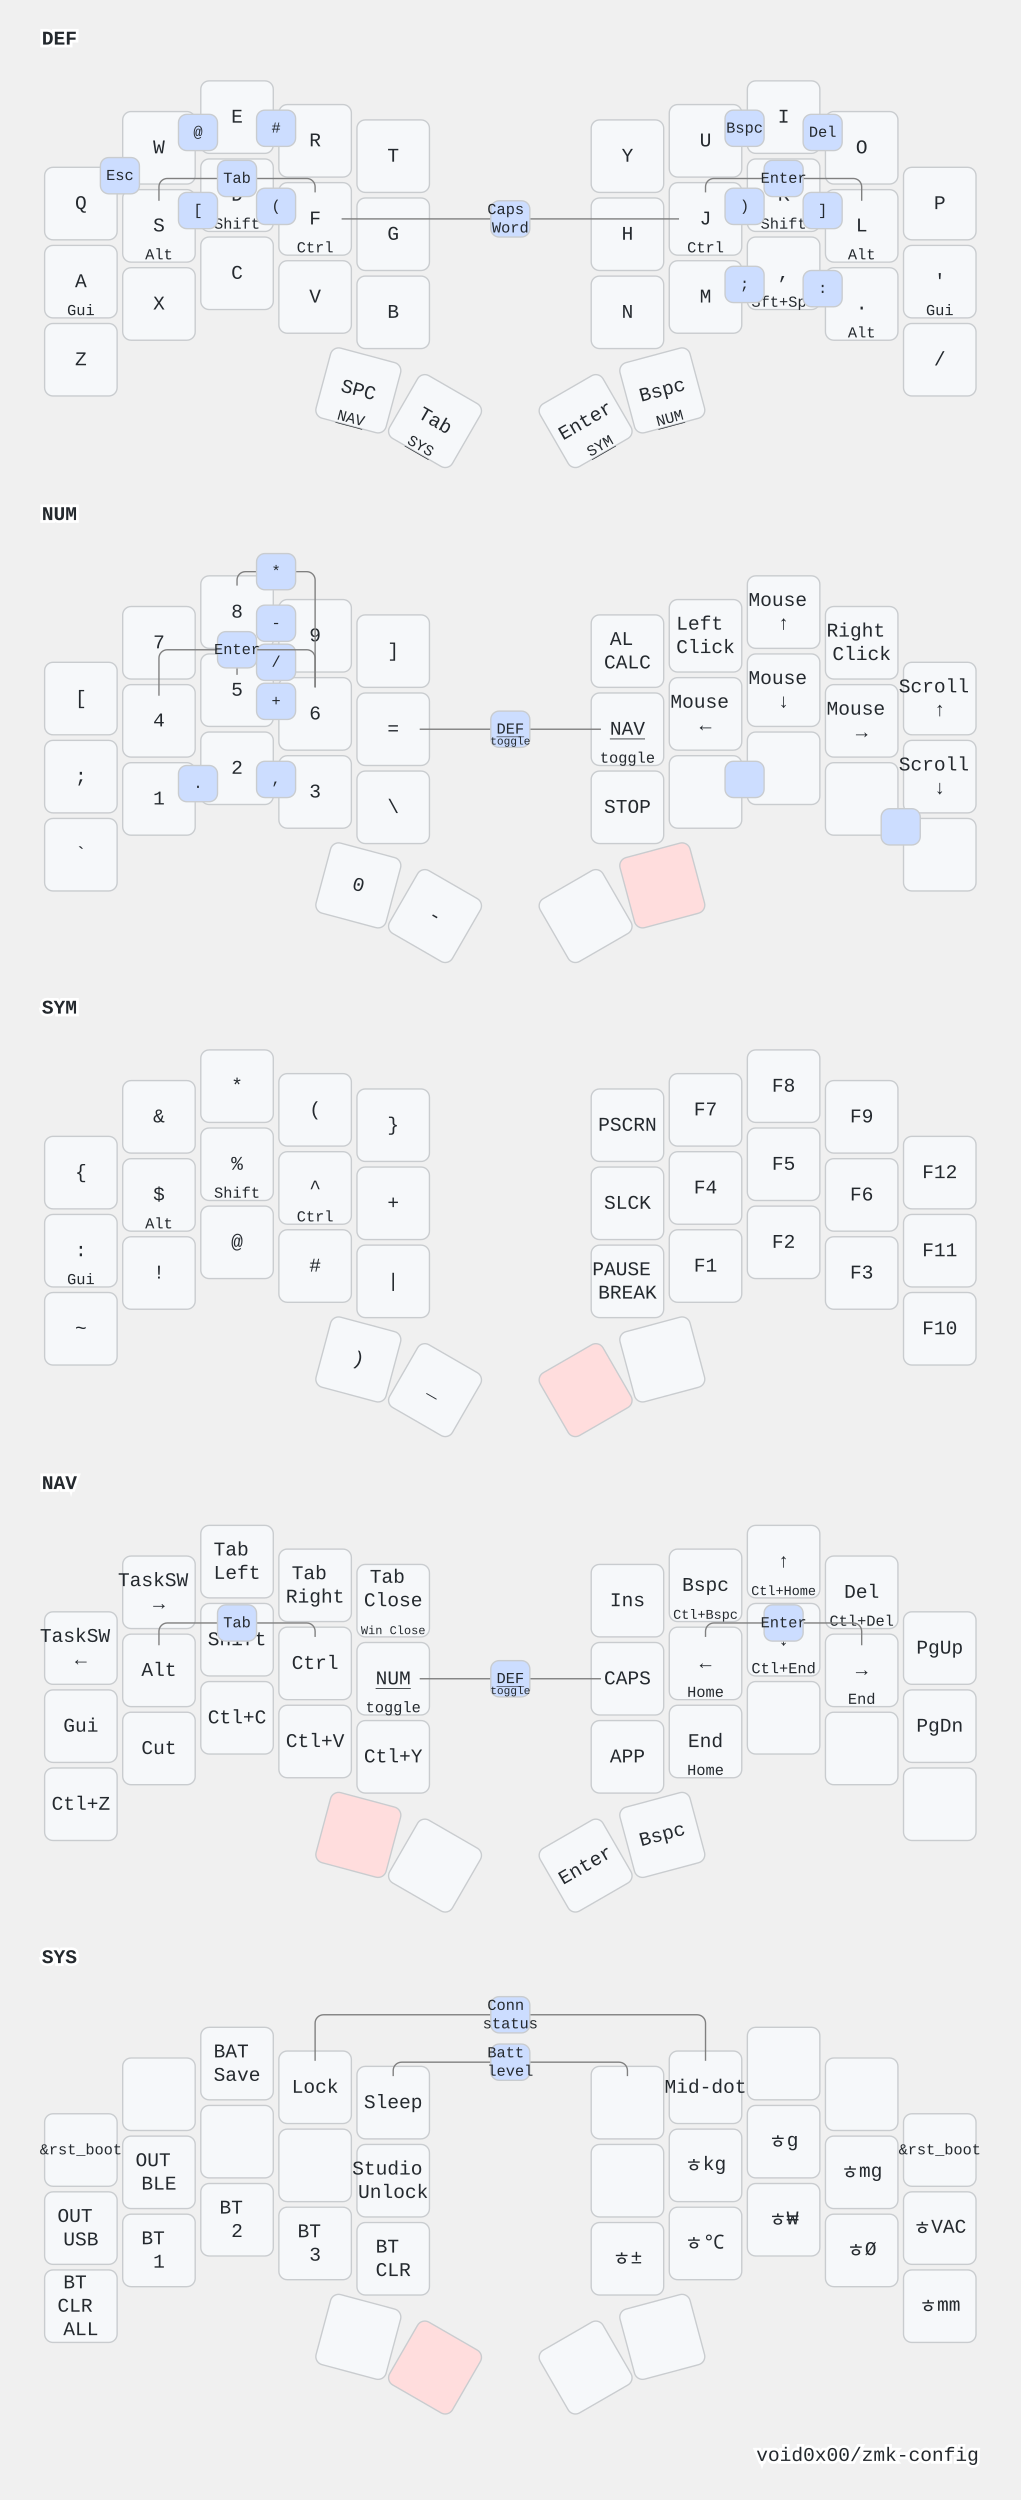
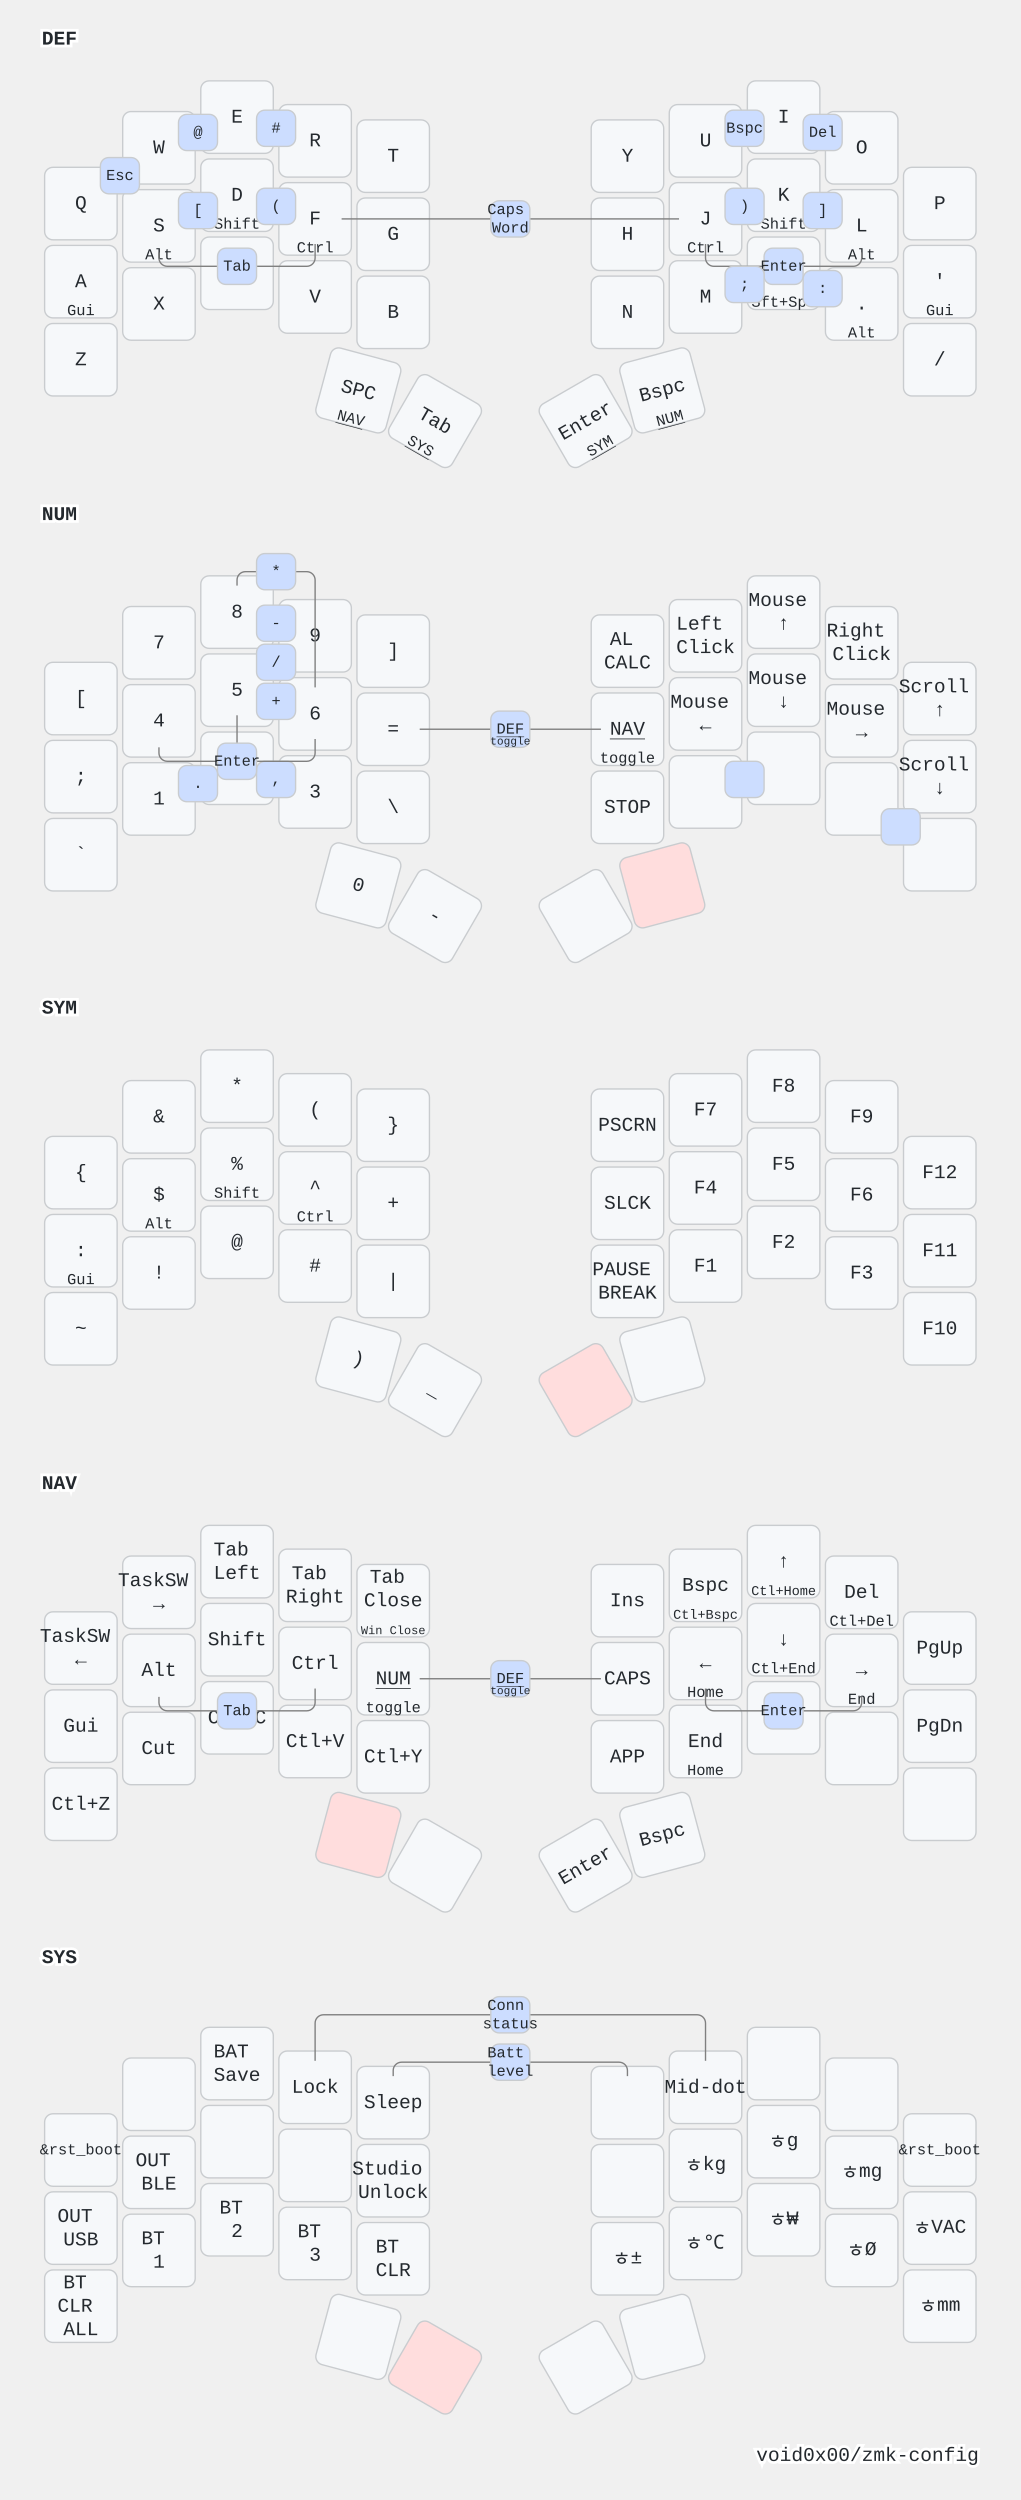
<svg xmlns="http://www.w3.org/2000/svg" xmlns:xlink="http://www.w3.org/1999/xlink" width="732" height="1793" viewBox="0 0 732 1793" class="keymap">
  <defs>/* start glyphs */
<svg id="mdi:play-pause">
      <svg id="mdi-play-pause" viewBox="0 0 24 24">
        <path d="M3,5V19L11,12M13,19H16V5H13M18,5V19H21V5" />
      </svg>
    </svg>
    <svg id="mdi:skip-backward">
      <svg id="mdi-skip-backward" viewBox="0 0 24 24">
        <path d="M20,5V19L13,12M6,5V19H4V5M13,5V19L6,12" />
      </svg>
    </svg>
    <svg id="mdi:skip-forward">
      <svg id="mdi-skip-forward" viewBox="0 0 24 24">
        <path d="M4,5V19L11,12M18,5V19H20V5M11,5V19L18,12" />
      </svg>
    </svg>
    <svg id="mdi:volume-high">
      <svg id="mdi-volume-high" viewBox="0 0 24 24">
        <path d="M14,3.23V5.29C16.89,6.15 19,8.83 19,12C19,15.17 16.89,17.84 14,18.7V20.77C18,19.86 21,16.28 21,12C21,7.72 18,4.14 14,3.23M16.5,12C16.5,10.23 15.5,8.71 14,7.97V16C15.5,15.29 16.5,13.76 16.5,12M3,9V15H7L12,20V4L7,9H3Z" />
      </svg>
    </svg>
    <svg id="mdi:volume-medium">
      <svg id="mdi-volume-medium" viewBox="0 0 24 24">
        <path d="M5,9V15H9L14,20V4L9,9M18.5,12C18.5,10.23 17.5,8.71 16,7.97V16C17.5,15.29 18.5,13.76 18.5,12Z" />
      </svg>
    </svg>
    <svg id="mdi:volume-off">
      <svg id="mdi-volume-off" viewBox="0 0 24 24">
        <path d="M12,4L9.91,6.09L12,8.18M4.27,3L3,4.27L7.73,9H3V15H7L12,20V13.27L16.25,17.53C15.58,18.04 14.83,18.46 14,18.7V20.77C15.38,20.45 16.63,19.82 17.68,18.96L19.73,21L21,19.73L12,10.73M19,12C19,12.94 18.8,13.82 18.46,14.64L19.97,16.15C20.62,14.91 21,13.5 21,12C21,7.72 18,4.14 14,3.23V5.29C16.89,6.15 19,8.83 19,12M16.5,12C16.5,10.23 15.5,8.71 14,7.97V10.18L16.45,12.63C16.5,12.43 16.5,12.21 16.5,12Z" />
      </svg>
    </svg>
  </defs>/* end glyphs */
<style>/* inherit to force styles through use tags */
svg path {
    fill: inherit;
}

/* font and background color specifications */
svg.keymap {
    font-family: SFMono-Regular,Consolas,Liberation Mono,Menlo,monospace;
    font-size: 14px;
    font-kerning: normal;
    text-rendering: optimizeLegibility;
    fill: #24292e;
}

/* default key styling */
rect.key {
    fill: #f6f8fa;
}

rect.key, rect.combo {
    stroke: #c9cccf;
    stroke-width: 1;
}

/* default key side styling, only used is draw_key_sides is set */
rect.side {
    filter: brightness(90%);
}

/* color accent for combo boxes */
rect.combo, rect.combo-separate {
    fill: #cdf;
}

/* color accent for held keys */
rect.held, rect.combo.held {
    fill: #fdd;
}

/* color accent for ghost (optional) keys */
rect.ghost, rect.combo.ghost {
    stroke-dasharray: 4, 4;
    stroke-width: 2;
}

text {
    text-anchor: middle;
    dominant-baseline: middle;
}

/* styling for layer labels */
text.label {
    font-weight: bold;
    text-anchor: start;
    stroke: white;
    stroke-width: 4;
    paint-order: stroke;
}

/* styling for optional footer */
text.footer {
    text-anchor: end;
    dominant-baseline: auto;
    stroke: white;
    stroke-width: 4;
    paint-order: stroke;
}

/* styling for combo tap, and key non-tap label text */
text.combo, text.hold, text.shifted, text.left, text.right {
    font-size: 11px;
}

text.hold {
    text-anchor: middle;
    dominant-baseline: auto;
}

text.shifted {
    text-anchor: middle;
    dominant-baseline: hanging;
}

text.left {
    text-anchor: start;
}

text.right {
    text-anchor: end;
}

text.layer-activator {
    text-decoration: underline;
}

/* styling for hold/shifted label text in combo box */
text.combo.hold, text.combo.shifted, text.combo.left, text.combo.right {
    font-size: 8px;
}

/* lighter symbol for transparent keys */
text.trans {
    fill: #7b7e81;
}

/* styling for combo dendrons */
path.combo {
    stroke-width: 1;
    stroke: gray;
    fill: none;
}

/* Start Tabler Icons Cleanup */
/* cannot use height/width with glyphs */
.icon-tabler &gt; path {
    fill: inherit;
    stroke: inherit;
    stroke-width: 2;
}
/* hide tabler's default box */
.icon-tabler &gt; path[stroke="none"][fill="none"] {
    visibility: hidden;
}
/* End Tabler Icons Cleanup */

@media (prefers-color-scheme: dark) {
svg.keymap { fill: #d1d6db; }
rect.key { fill: #3f4750; }
rect.key, rect.combo { stroke: #60666c; }
rect.combo, rect.combo-separate { fill: #1f3d7a; }
rect.held, rect.combo.held { fill: #854747; }
text.label, text.footer { stroke: black; }
text.trans { fill: #7e8184; }
path.combo { stroke: #7f7f7f; }

}</style>
  <g transform="translate(30, 0)" class="layer-DEF">
    <text x="0" y="28" class="label" id="DEF">DEF</text>
    <g transform="translate(0, 56)">
      <g transform="translate(28, 90)" class="key keypos-0">
        <rect rx="6" ry="6" x="-26" y="-26" width="52" height="52" class="key" />
        <text x="0" y="0" class="key tap">Q</text>
      </g>
      <g transform="translate(84, 50)" class="key keypos-1">
        <rect rx="6" ry="6" x="-26" y="-26" width="52" height="52" class="key" />
        <text x="0" y="0" class="key tap">W</text>
      </g>
      <g transform="translate(140, 28)" class="key keypos-2">
        <rect rx="6" ry="6" x="-26" y="-26" width="52" height="52" class="key" />
        <text x="0" y="0" class="key tap">E</text>
      </g>
      <g transform="translate(196, 45)" class="key keypos-3">
        <rect rx="6" ry="6" x="-26" y="-26" width="52" height="52" class="key" />
        <text x="0" y="0" class="key tap">R</text>
      </g>
      <g transform="translate(252, 56)" class="key keypos-4">
        <rect rx="6" ry="6" x="-26" y="-26" width="52" height="52" class="key" />
        <text x="0" y="0" class="key tap">T</text>
      </g>
      <g transform="translate(420, 56)" class="key keypos-5">
        <rect rx="6" ry="6" x="-26" y="-26" width="52" height="52" class="key" />
        <text x="0" y="0" class="key tap">Y</text>
      </g>
      <g transform="translate(476, 45)" class="key keypos-6">
        <rect rx="6" ry="6" x="-26" y="-26" width="52" height="52" class="key" />
        <text x="0" y="0" class="key tap">U</text>
      </g>
      <g transform="translate(532, 28)" class="key keypos-7">
        <rect rx="6" ry="6" x="-26" y="-26" width="52" height="52" class="key" />
        <text x="0" y="0" class="key tap">I</text>
      </g>
      <g transform="translate(588, 50)" class="key keypos-8">
        <rect rx="6" ry="6" x="-26" y="-26" width="52" height="52" class="key" />
        <text x="0" y="0" class="key tap">O</text>
      </g>
      <g transform="translate(644, 90)" class="key keypos-9">
        <rect rx="6" ry="6" x="-26" y="-26" width="52" height="52" class="key" />
        <text x="0" y="0" class="key tap">P</text>
      </g>
      <g transform="translate(28, 146)" class="key keypos-10">
        <rect rx="6" ry="6" x="-26" y="-26" width="52" height="52" class="key" />
        <text x="0" y="0" class="key tap">A</text>
        <text x="0" y="24" class="key hold">Gui</text>
      </g>
      <g transform="translate(84, 106)" class="key keypos-11">
        <rect rx="6" ry="6" x="-26" y="-26" width="52" height="52" class="key" />
        <text x="0" y="0" class="key tap">S</text>
        <text x="0" y="24" class="key hold">Alt</text>
      </g>
      <g transform="translate(140, 84)" class="key keypos-12">
        <rect rx="6" ry="6" x="-26" y="-26" width="52" height="52" class="key" />
        <text x="0" y="0" class="key tap">D</text>
        <text x="0" y="24" class="key hold">Shift</text>
      </g>
      <g transform="translate(196, 101)" class="key keypos-13">
        <rect rx="6" ry="6" x="-26" y="-26" width="52" height="52" class="key" />
        <text x="0" y="0" class="key tap">F</text>
        <text x="0" y="24" class="key hold">Ctrl</text>
      </g>
      <g transform="translate(252, 112)" class="key keypos-14">
        <rect rx="6" ry="6" x="-26" y="-26" width="52" height="52" class="key" />
        <text x="0" y="0" class="key tap">G</text>
      </g>
      <g transform="translate(420, 112)" class="key keypos-15">
        <rect rx="6" ry="6" x="-26" y="-26" width="52" height="52" class="key" />
        <text x="0" y="0" class="key tap">H</text>
      </g>
      <g transform="translate(476, 101)" class="key keypos-16">
        <rect rx="6" ry="6" x="-26" y="-26" width="52" height="52" class="key" />
        <text x="0" y="0" class="key tap">J</text>
        <text x="0" y="24" class="key hold">Ctrl</text>
      </g>
      <g transform="translate(532, 84)" class="key keypos-17">
        <rect rx="6" ry="6" x="-26" y="-26" width="52" height="52" class="key" />
        <text x="0" y="0" class="key tap">K</text>
        <text x="0" y="24" class="key hold">Shift</text>
      </g>
      <g transform="translate(588, 106)" class="key keypos-18">
        <rect rx="6" ry="6" x="-26" y="-26" width="52" height="52" class="key" />
        <text x="0" y="0" class="key tap">L</text>
        <text x="0" y="24" class="key hold">Alt</text>
      </g>
      <g transform="translate(644, 146)" class="key keypos-19">
        <rect rx="6" ry="6" x="-26" y="-26" width="52" height="52" class="key" />
        <text x="0" y="0" class="key tap">'</text>
        <text x="0" y="24" class="key hold">Gui</text>
      </g>
      <g transform="translate(28, 202)" class="key keypos-20">
        <rect rx="6" ry="6" x="-26" y="-26" width="52" height="52" class="key" />
        <text x="0" y="0" class="key tap">Z</text>
      </g>
      <g transform="translate(84, 162)" class="key keypos-21">
        <rect rx="6" ry="6" x="-26" y="-26" width="52" height="52" class="key" />
        <text x="0" y="0" class="key tap">X</text>
      </g>
      <g transform="translate(140, 140)" class="key keypos-22">
        <rect rx="6" ry="6" x="-26" y="-26" width="52" height="52" class="key" />
        <text x="0" y="0" class="key tap">C</text>
      </g>
      <g transform="translate(196, 157)" class="key keypos-23">
        <rect rx="6" ry="6" x="-26" y="-26" width="52" height="52" class="key" />
        <text x="0" y="0" class="key tap">V</text>
      </g>
      <g transform="translate(252, 168)" class="key keypos-24">
        <rect rx="6" ry="6" x="-26" y="-26" width="52" height="52" class="key" />
        <text x="0" y="0" class="key tap">B</text>
      </g>
      <g transform="translate(420, 168)" class="key keypos-25">
        <rect rx="6" ry="6" x="-26" y="-26" width="52" height="52" class="key" />
        <text x="0" y="0" class="key tap">N</text>
      </g>
      <g transform="translate(476, 157)" class="key keypos-26">
        <rect rx="6" ry="6" x="-26" y="-26" width="52" height="52" class="key" />
        <text x="0" y="0" class="key tap">M</text>
      </g>
      <g transform="translate(532, 140)" class="key keypos-27">
        <rect rx="6" ry="6" x="-26" y="-26" width="52" height="52" class="key" />
        <text x="0" y="0" class="key tap">,</text>
        <text x="0" y="24" class="key hold">Sft+Spc</text>
      </g>
      <g transform="translate(588, 162)" class="key keypos-28">
        <rect rx="6" ry="6" x="-26" y="-26" width="52" height="52" class="key" />
        <text x="0" y="0" class="key tap">.</text>
        <text x="0" y="24" class="key hold">Alt</text>
      </g>
      <g transform="translate(644, 202)" class="key keypos-29">
        <rect rx="6" ry="6" x="-26" y="-26" width="52" height="52" class="key" />
        <text x="0" y="0" class="key tap">/</text>
      </g>
      <g transform="translate(227, 224) rotate(15.0)" class="key keypos-30">
        <rect rx="6" ry="6" x="-26" y="-26" width="52" height="52" class="key" />
        <text x="0" y="0" class="key tap">SPC</text>
        <a href="#NAV">
          <text x="0" y="24" class="key hold layer-activator">NAV</text>
        </a>
      </g>
      <g transform="translate(282, 246) rotate(30.0)" class="key keypos-31">
        <rect rx="6" ry="6" x="-26" y="-26" width="52" height="52" class="key" />
        <text x="0" y="0" class="key tap">Tab</text>
        <a href="#SYS">
          <text x="0" y="24" class="key hold layer-activator">SYS</text>
        </a>
      </g>
      <g transform="translate(390, 246) rotate(-30.0)" class="key keypos-32">
        <rect rx="6" ry="6" x="-26" y="-26" width="52" height="52" class="key" />
        <text x="0" y="0" class="key tap">Enter</text>
        <a href="#SYM">
          <text x="0" y="24" class="key hold layer-activator">SYM</text>
        </a>
      </g>
      <g transform="translate(445, 224) rotate(-15.0)" class="key keypos-33">
        <rect rx="6" ry="6" x="-26" y="-26" width="52" height="52" class="key" />
        <text x="0" y="0" class="key tap">Bspc</text>
        <a href="#NUM">
          <text x="0" y="24" class="key hold layer-activator">NUM</text>
        </a>
      </g>
      <g class="combo combopos-0">
        <rect rx="6" ry="6" x="98" y="26" width="28" height="26" class="combo" />
        <text x="112" y="39" class="combo tap">@</text>
      </g>
      <g class="combo combopos-1">
        <rect rx="6" ry="6" x="154" y="23" width="28" height="26" class="combo" />
        <text x="168" y="36" class="combo tap">#</text>
      </g>
      <g class="combo combopos-2">
        <rect rx="6" ry="6" x="42" y="57" width="28" height="26" class="combo" />
        <text x="56" y="70" class="combo tap">Esc</text>
      </g>
      <g class="combo combopos-3">
        <rect rx="6" ry="6" x="546" y="26" width="28" height="26" class="combo" />
        <text x="560" y="39" class="combo tap">Del</text>
      </g>
      <g class="combo combopos-4">
        <rect rx="6" ry="6" x="490" y="23" width="28" height="26" class="combo" />
        <text x="504" y="36" class="combo tap">Bspc</text>
      </g>
      <g class="combo combopos-5">
        <rect rx="6" ry="6" x="154" y="79" width="28" height="26" class="combo" />
        <text x="168" y="92" class="combo tap">(</text>
      </g>
      <g class="combo combopos-6">
        <rect rx="6" ry="6" x="490" y="79" width="28" height="26" class="combo" />
        <text x="504" y="92" class="combo tap">)</text>
      </g>
      <g class="combo combopos-7">
        <rect rx="6" ry="6" x="98" y="82" width="28" height="26" class="combo" />
        <text x="112" y="95" class="combo tap">[</text>
      </g>
      <g class="combo combopos-8">
        <rect rx="6" ry="6" x="546" y="82" width="28" height="26" class="combo" />
        <text x="560" y="95" class="combo tap">]</text>
      </g>
      <g class="combo combopos-9">
-         <path d="M140,72 h-50 a6.0,6.0 0 0 0 -6.0,6.0 v10" class="combo" />
-         <path d="M140,72 h50 a6.0,6.0 0 0 1 6.0,6.0 v4" class="combo" />
-         <rect rx="6" ry="6" x="126" y="59" width="28" height="26" class="combo" />
-         <text x="140" y="72" class="combo tap">Tab</text>
+         <path d="M140,135 h-50 a6.0,6.0 0 0 1 -6.0,-6.0 v-4" class="combo" />
+         <path d="M140,135 h50 a6.0,6.0 0 0 0 6.0,-6.0 v-10" class="combo" />
+         <rect rx="6" ry="6" x="126" y="122" width="28" height="26" class="combo" />
+         <text x="140" y="135" class="combo tap">Tab</text>
      </g>
      <g class="combo combopos-10">
-         <path d="M532,72 h50 a6.0,6.0 0 0 1 6.0,6.0 v10" class="combo" />
-         <path d="M532,72 h-50 a6.0,6.0 0 0 0 -6.0,6.0 v4" class="combo" />
-         <rect rx="6" ry="6" x="518" y="59" width="28" height="26" class="combo" />
-         <text x="532" y="72" class="combo tap">Enter</text>
+         <path d="M532,135 h50 a6.0,6.0 0 0 0 6.0,-6.0 v-4" class="combo" />
+         <path d="M532,135 h-50 a6.0,6.0 0 0 1 -6.0,-6.0 v-10" class="combo" />
+         <rect rx="6" ry="6" x="518" y="122" width="28" height="26" class="combo" />
+         <text x="532" y="135" class="combo tap">Enter</text>
      </g>
      <g class="combo combopos-11">
        <rect rx="6" ry="6" x="490" y="135" width="28" height="26" class="combo" />
        <text x="504" y="148" class="combo tap">;</text>
      </g>
      <g class="combo combopos-12">
        <rect rx="6" ry="6" x="546" y="138" width="28" height="26" class="combo" />
        <text x="560" y="151" class="combo tap">:</text>
      </g>
      <g class="combo combopos-13">
        <path d="M336,101 l-121,0" class="combo" />
        <path d="M336,101 l121,0" class="combo" />
        <rect rx="6" ry="6" x="322" y="88" width="28" height="26" class="combo" />
        <text x="336" y="101" class="combo tap">
          <tspan x="336" dy="-0.6em">Caps</tspan>
          <tspan x="336" dy="1.2em">Word</tspan>
        </text>
      </g>
    </g>
  </g>
  <g transform="translate(30, 341)" class="layer-NUM">
    <text x="0" y="28" class="label" id="NUM">NUM</text>
    <g transform="translate(0, 70)">
      <g transform="translate(28, 90)" class="key keypos-0">
        <rect rx="6" ry="6" x="-26" y="-26" width="52" height="52" class="key" />
        <text x="0" y="0" class="key tap">[</text>
      </g>
      <g transform="translate(84, 50)" class="key keypos-1">
        <rect rx="6" ry="6" x="-26" y="-26" width="52" height="52" class="key" />
        <text x="0" y="0" class="key tap">7</text>
      </g>
      <g transform="translate(140, 28)" class="key keypos-2">
        <rect rx="6" ry="6" x="-26" y="-26" width="52" height="52" class="key" />
        <text x="0" y="0" class="key tap">8</text>
      </g>
      <g transform="translate(196, 45)" class="key keypos-3">
        <rect rx="6" ry="6" x="-26" y="-26" width="52" height="52" class="key" />
        <text x="0" y="0" class="key tap">9</text>
      </g>
      <g transform="translate(252, 56)" class="key keypos-4">
        <rect rx="6" ry="6" x="-26" y="-26" width="52" height="52" class="key" />
        <text x="0" y="0" class="key tap">]</text>
      </g>
      <g transform="translate(420, 56)" class="key keypos-5">
        <rect rx="6" ry="6" x="-26" y="-26" width="52" height="52" class="key" />
        <text x="0" y="0" class="key tap">
          <tspan x="0" dy="-0.6em">AL</tspan>
          <tspan x="0" dy="1.2em">CALC</tspan>
        </text>
      </g>
      <g transform="translate(476, 45)" class="key keypos-6">
        <rect rx="6" ry="6" x="-26" y="-26" width="52" height="52" class="key" />
        <text x="0" y="0" class="key tap">
          <tspan x="0" dy="-0.6em">Left</tspan>
          <tspan x="0" dy="1.2em">Click</tspan>
        </text>
      </g>
      <g transform="translate(532, 28)" class="key keypos-7">
        <rect rx="6" ry="6" x="-26" y="-26" width="52" height="52" class="key" />
        <text x="0" y="0" class="key tap">
          <tspan x="0" dy="-0.6em">Mouse</tspan>
          <tspan x="0" dy="1.2em">↑</tspan>
        </text>
      </g>
      <g transform="translate(588, 50)" class="key keypos-8">
        <rect rx="6" ry="6" x="-26" y="-26" width="52" height="52" class="key" />
        <text x="0" y="0" class="key tap">
          <tspan x="0" dy="-0.6em">Right</tspan>
          <tspan x="0" dy="1.2em">Click</tspan>
        </text>
      </g>
      <g transform="translate(644, 90)" class="key keypos-9">
        <rect rx="6" ry="6" x="-26" y="-26" width="52" height="52" class="key" />
        <text x="0" y="0" class="key tap">
          <tspan x="0" dy="-0.6em">Scroll</tspan>
          <tspan x="0" dy="1.2em">↑</tspan>
        </text>
      </g>
      <g transform="translate(28, 146)" class="key keypos-10">
        <rect rx="6" ry="6" x="-26" y="-26" width="52" height="52" class="key" />
        <text x="0" y="0" class="key tap">;</text>
      </g>
      <g transform="translate(84, 106)" class="key keypos-11">
        <rect rx="6" ry="6" x="-26" y="-26" width="52" height="52" class="key" />
        <text x="0" y="0" class="key tap">4</text>
      </g>
      <g transform="translate(140, 84)" class="key keypos-12">
        <rect rx="6" ry="6" x="-26" y="-26" width="52" height="52" class="key" />
        <text x="0" y="0" class="key tap">5</text>
      </g>
      <g transform="translate(196, 101)" class="key keypos-13">
        <rect rx="6" ry="6" x="-26" y="-26" width="52" height="52" class="key" />
        <text x="0" y="0" class="key tap">6</text>
      </g>
      <g transform="translate(252, 112)" class="key keypos-14">
        <rect rx="6" ry="6" x="-26" y="-26" width="52" height="52" class="key" />
        <text x="0" y="0" class="key tap">=</text>
      </g>
      <g transform="translate(420, 112)" class="key keypos-15">
        <rect rx="6" ry="6" x="-26" y="-26" width="52" height="52" class="key" />
        <a href="#NAV">
          <text x="0" y="0" class="key tap layer-activator">NAV</text>
        </a>
        <text x="0" y="24" class="key hold">toggle</text>
      </g>
      <g transform="translate(476, 101)" class="key keypos-16">
        <rect rx="6" ry="6" x="-26" y="-26" width="52" height="52" class="key" />
        <text x="0" y="0" class="key tap">
          <tspan x="0" dy="-0.6em">Mouse</tspan>
          <tspan x="0" dy="1.2em">←</tspan>
        </text>
      </g>
      <g transform="translate(532, 84)" class="key keypos-17">
        <rect rx="6" ry="6" x="-26" y="-26" width="52" height="52" class="key" />
        <text x="0" y="0" class="key tap">
          <tspan x="0" dy="-0.6em">Mouse</tspan>
          <tspan x="0" dy="1.2em">↓</tspan>
        </text>
      </g>
      <g transform="translate(588, 106)" class="key keypos-18">
        <rect rx="6" ry="6" x="-26" y="-26" width="52" height="52" class="key" />
        <text x="0" y="0" class="key tap">
          <tspan x="0" dy="-0.6em">Mouse</tspan>
          <tspan x="0" dy="1.2em">→</tspan>
        </text>
      </g>
      <g transform="translate(644, 146)" class="key keypos-19">
        <rect rx="6" ry="6" x="-26" y="-26" width="52" height="52" class="key" />
        <text x="0" y="0" class="key tap">
          <tspan x="0" dy="-0.6em">Scroll</tspan>
          <tspan x="0" dy="1.2em">↓</tspan>
        </text>
      </g>
      <g transform="translate(28, 202)" class="key keypos-20">
        <rect rx="6" ry="6" x="-26" y="-26" width="52" height="52" class="key" />
        <text x="0" y="0" class="key tap">`</text>
      </g>
      <g transform="translate(84, 162)" class="key keypos-21">
        <rect rx="6" ry="6" x="-26" y="-26" width="52" height="52" class="key" />
        <text x="0" y="0" class="key tap">1</text>
      </g>
      <g transform="translate(140, 140)" class="key keypos-22">
        <rect rx="6" ry="6" x="-26" y="-26" width="52" height="52" class="key" />
        <text x="0" y="0" class="key tap">2</text>
      </g>
      <g transform="translate(196, 157)" class="key keypos-23">
        <rect rx="6" ry="6" x="-26" y="-26" width="52" height="52" class="key" />
        <text x="0" y="0" class="key tap">3</text>
      </g>
      <g transform="translate(252, 168)" class="key keypos-24">
        <rect rx="6" ry="6" x="-26" y="-26" width="52" height="52" class="key" />
        <text x="0" y="0" class="key tap">\</text>
      </g>
      <g transform="translate(420, 168)" class="key keypos-25">
        <rect rx="6" ry="6" x="-26" y="-26" width="52" height="52" class="key" />
        <text x="0" y="0" class="key tap">STOP</text>
      </g>
      <g transform="translate(476, 157)" class="key keypos-26">
        <rect rx="6" ry="6" x="-26" y="-26" width="52" height="52" class="key" />
        <use href="#mdi:skip-backward" xlink:href="#mdi:skip-backward" x="-7" y="-7" height="14" width="14.0" class="key tap glyph mdi:skip-backward" />
      </g>
      <g transform="translate(532, 140)" class="key keypos-27">
        <rect rx="6" ry="6" x="-26" y="-26" width="52" height="52" class="key" />
        <use href="#mdi:skip-forward" xlink:href="#mdi:skip-forward" x="-7" y="-7" height="14" width="14.0" class="key tap glyph mdi:skip-forward" />
      </g>
      <g transform="translate(588, 162)" class="key keypos-28">
        <rect rx="6" ry="6" x="-26" y="-26" width="52" height="52" class="key" />
        <use href="#mdi:volume-medium" xlink:href="#mdi:volume-medium" x="-7" y="-7" height="14" width="14.0" class="key tap glyph mdi:volume-medium" />
      </g>
      <g transform="translate(644, 202)" class="key keypos-29">
        <rect rx="6" ry="6" x="-26" y="-26" width="52" height="52" class="key" />
        <use href="#mdi:volume-high" xlink:href="#mdi:volume-high" x="-7" y="-7" height="14" width="14.0" class="key tap glyph mdi:volume-high" />
      </g>
      <g transform="translate(227, 224) rotate(15.0)" class="key keypos-30">
        <rect rx="6" ry="6" x="-26" y="-26" width="52" height="52" class="key" />
        <text x="0" y="0" class="key tap">0</text>
      </g>
      <g transform="translate(282, 246) rotate(30.0)" class="key keypos-31">
        <rect rx="6" ry="6" x="-26" y="-26" width="52" height="52" class="key" />
        <text x="0" y="0" class="key tap">-</text>
      </g>
      <g transform="translate(390, 246) rotate(-30.0)" class="key trans keypos-32">
        <rect rx="6" ry="6" x="-26" y="-26" width="52" height="52" class="key trans" />
      </g>
      <g transform="translate(445, 224) rotate(-15.0)" class="key held keypos-33">
        <rect rx="6" ry="6" x="-26" y="-26" width="52" height="52" class="key held" />
      </g>
      <g class="combo combopos-0">
        <rect rx="6" ry="6" x="602" y="169" width="28" height="26" class="combo" />
        <use href="#mdi:volume-off" xlink:href="#mdi:volume-off" x="609" y="175" height="14" width="14.0" class="combo tap glyph mdi:volume-off" />
      </g>
      <g class="combo combopos-1">
        <rect rx="6" ry="6" x="490" y="135" width="28" height="26" class="combo" />
        <use href="#mdi:play-pause" xlink:href="#mdi:play-pause" x="497" y="141" height="14" width="14.0" class="combo tap glyph mdi:play-pause" />
      </g>
      <g class="combo combopos-2">
        <path d="M336,112 l-65,0" class="combo" />
        <path d="M336,112 l65,0" class="combo" />
        <rect rx="6" ry="6" x="322" y="99" width="28" height="26" class="combo" />
        <a href="#DEF">
          <text x="336" y="112" class="combo tap layer-activator">DEF</text>
        </a>
        <text x="336" y="123" class="combo hold">toggle</text>
      </g>
      <g class="combo combopos-3">
        <rect rx="6" ry="6" x="154" y="79" width="28" height="26" class="combo" />
        <text x="168" y="92" class="combo tap">+</text>
      </g>
      <g class="combo combopos-4">
        <rect rx="6" ry="6" x="154" y="23" width="28" height="26" class="combo" />
        <text x="168" y="36" class="combo tap">-</text>
      </g>
      <g class="combo combopos-5">
        <path d="M168,-1 h-22 a6.0,6.0 0 0 0 -6.0,6.0 v4" class="combo" />
        <path d="M168,-1 h22 a6.0,6.0 0 0 1 6.0,6.0 v77" class="combo" />
        <rect rx="6" ry="6" x="154" y="-14" width="28" height="26" class="combo" />
        <text x="168" y="-1" class="combo tap">*</text>
      </g>
      <g class="combo combopos-6">
        <rect rx="6" ry="6" x="154" y="51" width="28" height="26" class="combo" />
        <text x="168" y="64" class="combo tap">/</text>
      </g>
      <g class="combo combopos-7">
        <rect rx="6" ry="6" x="154" y="135" width="28" height="26" class="combo" />
        <text x="168" y="148" class="combo tap">,</text>
      </g>
      <g class="combo combopos-8">
        <rect rx="6" ry="6" x="98" y="138" width="28" height="26" class="combo" />
        <text x="112" y="151" class="combo tap">.</text>
      </g>
      <g class="combo combopos-9">
-         <path d="M140,55 h-50 a6.0,6.0 0 0 0 -6.0,6.0 v27" class="combo" />
-         <path d="M140,55 l0,18" class="combo" />
-         <path d="M140,55 h50 a6.0,6.0 0 0 1 6.0,6.0 v21" class="combo" />
-         <rect rx="6" ry="6" x="126" y="42" width="28" height="26" class="combo" />
-         <text x="140" y="55" class="combo tap">Enter</text>
+         <path d="M140,135 h-50 a6.0,6.0 0 0 1 -6.0,-6.0 v-4" class="combo" />
+         <path d="M140,135 l0,-33" class="combo" />
+         <path d="M140,135 h50 a6.0,6.0 0 0 0 6.0,-6.0 v-10" class="combo" />
+         <rect rx="6" ry="6" x="126" y="122" width="28" height="26" class="combo" />
+         <text x="140" y="135" class="combo tap">Enter</text>
      </g>
    </g>
  </g>
  <g transform="translate(30, 695)" class="layer-SYM">
    <text x="0" y="28" class="label" id="SYM">SYM</text>
    <g transform="translate(0, 56)">
      <g transform="translate(28, 90)" class="key keypos-0">
        <rect rx="6" ry="6" x="-26" y="-26" width="52" height="52" class="key" />
        <text x="0" y="0" class="key tap">{</text>
      </g>
      <g transform="translate(84, 50)" class="key keypos-1">
        <rect rx="6" ry="6" x="-26" y="-26" width="52" height="52" class="key" />
        <text x="0" y="0" class="key tap">&amp;</text>
      </g>
      <g transform="translate(140, 28)" class="key keypos-2">
        <rect rx="6" ry="6" x="-26" y="-26" width="52" height="52" class="key" />
        <text x="0" y="0" class="key tap">*</text>
      </g>
      <g transform="translate(196, 45)" class="key keypos-3">
        <rect rx="6" ry="6" x="-26" y="-26" width="52" height="52" class="key" />
        <text x="0" y="0" class="key tap">(</text>
      </g>
      <g transform="translate(252, 56)" class="key keypos-4">
        <rect rx="6" ry="6" x="-26" y="-26" width="52" height="52" class="key" />
        <text x="0" y="0" class="key tap">}</text>
      </g>
      <g transform="translate(420, 56)" class="key keypos-5">
        <rect rx="6" ry="6" x="-26" y="-26" width="52" height="52" class="key" />
        <text x="0" y="0" class="key tap">PSCRN</text>
      </g>
      <g transform="translate(476, 45)" class="key keypos-6">
        <rect rx="6" ry="6" x="-26" y="-26" width="52" height="52" class="key" />
        <text x="0" y="0" class="key tap">F7</text>
      </g>
      <g transform="translate(532, 28)" class="key keypos-7">
        <rect rx="6" ry="6" x="-26" y="-26" width="52" height="52" class="key" />
        <text x="0" y="0" class="key tap">F8</text>
      </g>
      <g transform="translate(588, 50)" class="key keypos-8">
        <rect rx="6" ry="6" x="-26" y="-26" width="52" height="52" class="key" />
        <text x="0" y="0" class="key tap">F9</text>
      </g>
      <g transform="translate(644, 90)" class="key keypos-9">
        <rect rx="6" ry="6" x="-26" y="-26" width="52" height="52" class="key" />
        <text x="0" y="0" class="key tap">F12</text>
      </g>
      <g transform="translate(28, 146)" class="key keypos-10">
        <rect rx="6" ry="6" x="-26" y="-26" width="52" height="52" class="key" />
        <text x="0" y="0" class="key tap">:</text>
        <text x="0" y="24" class="key hold">Gui</text>
      </g>
      <g transform="translate(84, 106)" class="key keypos-11">
        <rect rx="6" ry="6" x="-26" y="-26" width="52" height="52" class="key" />
        <text x="0" y="0" class="key tap">$</text>
        <text x="0" y="24" class="key hold">Alt</text>
      </g>
      <g transform="translate(140, 84)" class="key keypos-12">
        <rect rx="6" ry="6" x="-26" y="-26" width="52" height="52" class="key" />
        <text x="0" y="0" class="key tap">%</text>
        <text x="0" y="24" class="key hold">Shift</text>
      </g>
      <g transform="translate(196, 101)" class="key keypos-13">
        <rect rx="6" ry="6" x="-26" y="-26" width="52" height="52" class="key" />
        <text x="0" y="0" class="key tap">^</text>
        <text x="0" y="24" class="key hold">Ctrl</text>
      </g>
      <g transform="translate(252, 112)" class="key keypos-14">
        <rect rx="6" ry="6" x="-26" y="-26" width="52" height="52" class="key" />
        <text x="0" y="0" class="key tap">+</text>
      </g>
      <g transform="translate(420, 112)" class="key keypos-15">
        <rect rx="6" ry="6" x="-26" y="-26" width="52" height="52" class="key" />
        <text x="0" y="0" class="key tap">SLCK</text>
      </g>
      <g transform="translate(476, 101)" class="key keypos-16">
        <rect rx="6" ry="6" x="-26" y="-26" width="52" height="52" class="key" />
        <text x="0" y="0" class="key tap">F4</text>
      </g>
      <g transform="translate(532, 84)" class="key keypos-17">
        <rect rx="6" ry="6" x="-26" y="-26" width="52" height="52" class="key" />
        <text x="0" y="0" class="key tap">F5</text>
      </g>
      <g transform="translate(588, 106)" class="key keypos-18">
        <rect rx="6" ry="6" x="-26" y="-26" width="52" height="52" class="key" />
        <text x="0" y="0" class="key tap">F6</text>
      </g>
      <g transform="translate(644, 146)" class="key keypos-19">
        <rect rx="6" ry="6" x="-26" y="-26" width="52" height="52" class="key" />
        <text x="0" y="0" class="key tap">F11</text>
      </g>
      <g transform="translate(28, 202)" class="key keypos-20">
        <rect rx="6" ry="6" x="-26" y="-26" width="52" height="52" class="key" />
        <text x="0" y="0" class="key tap">~</text>
      </g>
      <g transform="translate(84, 162)" class="key keypos-21">
        <rect rx="6" ry="6" x="-26" y="-26" width="52" height="52" class="key" />
        <text x="0" y="0" class="key tap">!</text>
      </g>
      <g transform="translate(140, 140)" class="key keypos-22">
        <rect rx="6" ry="6" x="-26" y="-26" width="52" height="52" class="key" />
        <text x="0" y="0" class="key tap">@</text>
      </g>
      <g transform="translate(196, 157)" class="key keypos-23">
        <rect rx="6" ry="6" x="-26" y="-26" width="52" height="52" class="key" />
        <text x="0" y="0" class="key tap">#</text>
      </g>
      <g transform="translate(252, 168)" class="key keypos-24">
        <rect rx="6" ry="6" x="-26" y="-26" width="52" height="52" class="key" />
        <text x="0" y="0" class="key tap">|</text>
      </g>
      <g transform="translate(420, 168)" class="key keypos-25">
        <rect rx="6" ry="6" x="-26" y="-26" width="52" height="52" class="key" />
        <text x="0" y="0" class="key tap">
          <tspan x="0" dy="-0.6em">PAUSE</tspan>
          <tspan x="0" dy="1.2em">BREAK</tspan>
        </text>
      </g>
      <g transform="translate(476, 157)" class="key keypos-26">
        <rect rx="6" ry="6" x="-26" y="-26" width="52" height="52" class="key" />
        <text x="0" y="0" class="key tap">F1</text>
      </g>
      <g transform="translate(532, 140)" class="key keypos-27">
        <rect rx="6" ry="6" x="-26" y="-26" width="52" height="52" class="key" />
        <text x="0" y="0" class="key tap">F2</text>
      </g>
      <g transform="translate(588, 162)" class="key keypos-28">
        <rect rx="6" ry="6" x="-26" y="-26" width="52" height="52" class="key" />
        <text x="0" y="0" class="key tap">F3</text>
      </g>
      <g transform="translate(644, 202)" class="key keypos-29">
        <rect rx="6" ry="6" x="-26" y="-26" width="52" height="52" class="key" />
        <text x="0" y="0" class="key tap">F10</text>
      </g>
      <g transform="translate(227, 224) rotate(15.0)" class="key keypos-30">
        <rect rx="6" ry="6" x="-26" y="-26" width="52" height="52" class="key" />
        <text x="0" y="0" class="key tap">)</text>
      </g>
      <g transform="translate(282, 246) rotate(30.0)" class="key keypos-31">
        <rect rx="6" ry="6" x="-26" y="-26" width="52" height="52" class="key" />
        <text x="0" y="0" class="key tap">_</text>
      </g>
      <g transform="translate(390, 246) rotate(-30.0)" class="key held keypos-32">
        <rect rx="6" ry="6" x="-26" y="-26" width="52" height="52" class="key held" />
      </g>
      <g transform="translate(445, 224) rotate(-15.0)" class="key trans keypos-33">
        <rect rx="6" ry="6" x="-26" y="-26" width="52" height="52" class="key trans" />
      </g>
    </g>
  </g>
  <g transform="translate(30, 1036)" class="layer-NAV">
    <text x="0" y="28" class="label" id="NAV">NAV</text>
    <g transform="translate(0, 56)">
      <g transform="translate(28, 90)" class="key keypos-0">
        <rect rx="6" ry="6" x="-26" y="-26" width="52" height="52" class="key" />
        <text x="0" y="0" class="key tap">
          <tspan x="0" dy="-0.6em">TaskSW</tspan>
          <tspan x="0" dy="1.2em">←</tspan>
        </text>
      </g>
      <g transform="translate(84, 50)" class="key keypos-1">
        <rect rx="6" ry="6" x="-26" y="-26" width="52" height="52" class="key" />
        <text x="0" y="0" class="key tap">
          <tspan x="0" dy="-0.6em">TaskSW</tspan>
          <tspan x="0" dy="1.2em">→</tspan>
        </text>
      </g>
      <g transform="translate(140, 28)" class="key keypos-2">
        <rect rx="6" ry="6" x="-26" y="-26" width="52" height="52" class="key" />
        <text x="0" y="0" class="key tap">
          <tspan x="0" dy="-0.6em">Tab</tspan>
          <tspan x="0" dy="1.2em">Left</tspan>
        </text>
      </g>
      <g transform="translate(196, 45)" class="key keypos-3">
        <rect rx="6" ry="6" x="-26" y="-26" width="52" height="52" class="key" />
        <text x="0" y="0" class="key tap">
          <tspan x="0" dy="-0.6em">Tab</tspan>
          <tspan x="0" dy="1.2em">Right</tspan>
        </text>
      </g>
      <g transform="translate(252, 56)" class="key keypos-4">
        <rect rx="6" ry="6" x="-26" y="-26" width="52" height="52" class="key" />
        <text x="0" y="0" class="key tap">
          <tspan x="0" dy="-1.2em">Tab</tspan>
          <tspan x="0" dy="1.2em">Close</tspan>
        </text>
        <text x="0" y="24" class="key hold">
          <tspan style="font-size: 78%">Win Close</tspan>
        </text>
      </g>
      <g transform="translate(420, 56)" class="key keypos-5">
        <rect rx="6" ry="6" x="-26" y="-26" width="52" height="52" class="key" />
        <text x="0" y="0" class="key tap">Ins</text>
      </g>
      <g transform="translate(476, 45)" class="key keypos-6">
        <rect rx="6" ry="6" x="-26" y="-26" width="52" height="52" class="key" />
        <text x="0" y="0" class="key tap">Bspc</text>
        <text x="0" y="24" class="key hold">
          <tspan style="font-size: 88%">Ctl+Bspc</tspan>
        </text>
      </g>
      <g transform="translate(532, 28)" class="key keypos-7">
        <rect rx="6" ry="6" x="-26" y="-26" width="52" height="52" class="key" />
        <text x="0" y="0" class="key tap">↑</text>
        <text x="0" y="24" class="key hold">
          <tspan style="font-size: 88%">Ctl+Home</tspan>
        </text>
      </g>
      <g transform="translate(588, 50)" class="key keypos-8">
        <rect rx="6" ry="6" x="-26" y="-26" width="52" height="52" class="key" />
        <text x="0" y="0" class="key tap">Del</text>
        <text x="0" y="24" class="key hold">Ctl+Del</text>
      </g>
      <g transform="translate(644, 90)" class="key keypos-9">
        <rect rx="6" ry="6" x="-26" y="-26" width="52" height="52" class="key" />
        <text x="0" y="0" class="key tap">PgUp</text>
      </g>
      <g transform="translate(28, 146)" class="key keypos-10">
        <rect rx="6" ry="6" x="-26" y="-26" width="52" height="52" class="key" />
        <text x="0" y="0" class="key tap">Gui</text>
      </g>
      <g transform="translate(84, 106)" class="key keypos-11">
        <rect rx="6" ry="6" x="-26" y="-26" width="52" height="52" class="key" />
        <text x="0" y="0" class="key tap">Alt</text>
      </g>
      <g transform="translate(140, 84)" class="key keypos-12">
        <rect rx="6" ry="6" x="-26" y="-26" width="52" height="52" class="key" />
        <text x="0" y="0" class="key tap">Shift</text>
      </g>
      <g transform="translate(196, 101)" class="key keypos-13">
        <rect rx="6" ry="6" x="-26" y="-26" width="52" height="52" class="key" />
        <text x="0" y="0" class="key tap">Ctrl</text>
      </g>
      <g transform="translate(252, 112)" class="key keypos-14">
        <rect rx="6" ry="6" x="-26" y="-26" width="52" height="52" class="key" />
        <a href="#NUM">
          <text x="0" y="0" class="key tap layer-activator">NUM</text>
        </a>
        <text x="0" y="24" class="key hold">toggle</text>
      </g>
      <g transform="translate(420, 112)" class="key keypos-15">
        <rect rx="6" ry="6" x="-26" y="-26" width="52" height="52" class="key" />
        <text x="0" y="0" class="key tap">CAPS</text>
      </g>
      <g transform="translate(476, 101)" class="key keypos-16">
        <rect rx="6" ry="6" x="-26" y="-26" width="52" height="52" class="key" />
        <text x="0" y="0" class="key tap">←</text>
        <text x="0" y="24" class="key hold">Home</text>
      </g>
      <g transform="translate(532, 84)" class="key keypos-17">
        <rect rx="6" ry="6" x="-26" y="-26" width="52" height="52" class="key" />
        <text x="0" y="0" class="key tap">↓</text>
        <text x="0" y="24" class="key hold">Ctl+End</text>
      </g>
      <g transform="translate(588, 106)" class="key keypos-18">
        <rect rx="6" ry="6" x="-26" y="-26" width="52" height="52" class="key" />
        <text x="0" y="0" class="key tap">→</text>
        <text x="0" y="24" class="key hold">End</text>
      </g>
      <g transform="translate(644, 146)" class="key keypos-19">
        <rect rx="6" ry="6" x="-26" y="-26" width="52" height="52" class="key" />
        <text x="0" y="0" class="key tap">PgDn</text>
      </g>
      <g transform="translate(28, 202)" class="key keypos-20">
        <rect rx="6" ry="6" x="-26" y="-26" width="52" height="52" class="key" />
        <text x="0" y="0" class="key tap">Ctl+Z</text>
      </g>
      <g transform="translate(84, 162)" class="key keypos-21">
        <rect rx="6" ry="6" x="-26" y="-26" width="52" height="52" class="key" />
        <text x="0" y="0" class="key tap">Cut</text>
      </g>
      <g transform="translate(140, 140)" class="key keypos-22">
        <rect rx="6" ry="6" x="-26" y="-26" width="52" height="52" class="key" />
        <text x="0" y="0" class="key tap">Ctl+C</text>
      </g>
      <g transform="translate(196, 157)" class="key keypos-23">
        <rect rx="6" ry="6" x="-26" y="-26" width="52" height="52" class="key" />
        <text x="0" y="0" class="key tap">Ctl+V</text>
      </g>
      <g transform="translate(252, 168)" class="key keypos-24">
        <rect rx="6" ry="6" x="-26" y="-26" width="52" height="52" class="key" />
        <text x="0" y="0" class="key tap">Ctl+Y</text>
      </g>
      <g transform="translate(420, 168)" class="key keypos-25">
        <rect rx="6" ry="6" x="-26" y="-26" width="52" height="52" class="key" />
        <text x="0" y="0" class="key tap">APP</text>
      </g>
      <g transform="translate(476, 157)" class="key keypos-26">
        <rect rx="6" ry="6" x="-26" y="-26" width="52" height="52" class="key" />
        <text x="0" y="0" class="key tap">End</text>
        <text x="0" y="24" class="key hold">Home</text>
      </g>
      <g transform="translate(532, 140)" class="key keypos-27">
        <rect rx="6" ry="6" x="-26" y="-26" width="52" height="52" class="key" />
      </g>
      <g transform="translate(588, 162)" class="key keypos-28">
        <rect rx="6" ry="6" x="-26" y="-26" width="52" height="52" class="key" />
      </g>
      <g transform="translate(644, 202)" class="key keypos-29">
        <rect rx="6" ry="6" x="-26" y="-26" width="52" height="52" class="key" />
      </g>
      <g transform="translate(227, 224) rotate(15.0)" class="key held keypos-30">
        <rect rx="6" ry="6" x="-26" y="-26" width="52" height="52" class="key held" />
      </g>
      <g transform="translate(282, 246) rotate(30.0)" class="key trans keypos-31">
        <rect rx="6" ry="6" x="-26" y="-26" width="52" height="52" class="key trans" />
      </g>
      <g transform="translate(390, 246) rotate(-30.0)" class="key keypos-32">
        <rect rx="6" ry="6" x="-26" y="-26" width="52" height="52" class="key" />
        <text x="0" y="0" class="key tap">Enter</text>
      </g>
      <g transform="translate(445, 224) rotate(-15.0)" class="key keypos-33">
        <rect rx="6" ry="6" x="-26" y="-26" width="52" height="52" class="key" />
        <text x="0" y="0" class="key tap">Bspc</text>
      </g>
      <g class="combo combopos-0">
-         <path d="M140,72 h-50 a6.0,6.0 0 0 0 -6.0,6.0 v10" class="combo" />
-         <path d="M140,72 h50 a6.0,6.0 0 0 1 6.0,6.0 v4" class="combo" />
-         <rect rx="6" ry="6" x="126" y="59" width="28" height="26" class="combo" />
-         <text x="140" y="72" class="combo tap">Tab</text>
+         <path d="M140,135 h-50 a6.0,6.0 0 0 1 -6.0,-6.0 v-4" class="combo" />
+         <path d="M140,135 h50 a6.0,6.0 0 0 0 6.0,-6.0 v-10" class="combo" />
+         <rect rx="6" ry="6" x="126" y="122" width="28" height="26" class="combo" />
+         <text x="140" y="135" class="combo tap">Tab</text>
      </g>
      <g class="combo combopos-1">
-         <path d="M532,72 h50 a6.0,6.0 0 0 1 6.0,6.0 v10" class="combo" />
-         <path d="M532,72 h-50 a6.0,6.0 0 0 0 -6.0,6.0 v4" class="combo" />
-         <rect rx="6" ry="6" x="518" y="59" width="28" height="26" class="combo" />
-         <text x="532" y="72" class="combo tap">Enter</text>
+         <path d="M532,135 h50 a6.0,6.0 0 0 0 6.0,-6.0 v-4" class="combo" />
+         <path d="M532,135 h-50 a6.0,6.0 0 0 1 -6.0,-6.0 v-10" class="combo" />
+         <rect rx="6" ry="6" x="518" y="122" width="28" height="26" class="combo" />
+         <text x="532" y="135" class="combo tap">Enter</text>
      </g>
      <g class="combo combopos-2">
        <path d="M336,112 l-65,0" class="combo" />
        <path d="M336,112 l65,0" class="combo" />
        <rect rx="6" ry="6" x="322" y="99" width="28" height="26" class="combo" />
        <a href="#DEF">
          <text x="336" y="112" class="combo tap layer-activator">DEF</text>
        </a>
        <text x="336" y="123" class="combo hold">toggle</text>
      </g>
    </g>
  </g>
  <g transform="translate(30, 1376)" class="layer-SYS">
    <text x="0" y="28" class="label" id="SYS">SYS</text>
    <g transform="translate(0, 76)">
      <g transform="translate(28, 90)" class="key keypos-0">
        <rect rx="6" ry="6" x="-26" y="-26" width="52" height="52" class="key" />
        <text x="0" y="0" class="key tap">
          <tspan style="font-size: 78%">&amp;rst_boot</tspan>
        </text>
      </g>
      <g transform="translate(84, 50)" class="key keypos-1">
        <rect rx="6" ry="6" x="-26" y="-26" width="52" height="52" class="key" />
      </g>
      <g transform="translate(140, 28)" class="key keypos-2">
        <rect rx="6" ry="6" x="-26" y="-26" width="52" height="52" class="key" />
        <text x="0" y="0" class="key tap">
          <tspan x="0" dy="-0.6em">BAT</tspan>
          <tspan x="0" dy="1.2em">Save</tspan>
        </text>
      </g>
      <g transform="translate(196, 45)" class="key keypos-3">
        <rect rx="6" ry="6" x="-26" y="-26" width="52" height="52" class="key" />
        <text x="0" y="0" class="key tap">Lock</text>
      </g>
      <g transform="translate(252, 56)" class="key keypos-4">
        <rect rx="6" ry="6" x="-26" y="-26" width="52" height="52" class="key" />
        <text x="0" y="0" class="key tap">Sleep</text>
      </g>
      <g transform="translate(420, 56)" class="key keypos-5">
        <rect rx="6" ry="6" x="-26" y="-26" width="52" height="52" class="key" />
      </g>
      <g transform="translate(476, 45)" class="key keypos-6">
        <rect rx="6" ry="6" x="-26" y="-26" width="52" height="52" class="key" />
        <text x="0" y="0" class="key tap">Mid-dot</text>
      </g>
      <g transform="translate(532, 28)" class="key keypos-7">
        <rect rx="6" ry="6" x="-26" y="-26" width="52" height="52" class="key" />
      </g>
      <g transform="translate(588, 50)" class="key keypos-8">
        <rect rx="6" ry="6" x="-26" y="-26" width="52" height="52" class="key" />
      </g>
      <g transform="translate(644, 90)" class="key keypos-9">
        <rect rx="6" ry="6" x="-26" y="-26" width="52" height="52" class="key" />
        <text x="0" y="0" class="key tap">
          <tspan style="font-size: 78%">&amp;rst_boot</tspan>
        </text>
      </g>
      <g transform="translate(28, 146)" class="key keypos-10">
        <rect rx="6" ry="6" x="-26" y="-26" width="52" height="52" class="key" />
        <text x="0" y="0" class="key tap">
          <tspan x="0" dy="-0.6em">OUT</tspan>
          <tspan x="0" dy="1.2em">USB</tspan>
        </text>
      </g>
      <g transform="translate(84, 106)" class="key keypos-11">
        <rect rx="6" ry="6" x="-26" y="-26" width="52" height="52" class="key" />
        <text x="0" y="0" class="key tap">
          <tspan x="0" dy="-0.6em">OUT</tspan>
          <tspan x="0" dy="1.2em">BLE</tspan>
        </text>
      </g>
      <g transform="translate(140, 84)" class="key keypos-12">
        <rect rx="6" ry="6" x="-26" y="-26" width="52" height="52" class="key" />
      </g>
      <g transform="translate(196, 101)" class="key keypos-13">
        <rect rx="6" ry="6" x="-26" y="-26" width="52" height="52" class="key" />
      </g>
      <g transform="translate(252, 112)" class="key keypos-14">
        <rect rx="6" ry="6" x="-26" y="-26" width="52" height="52" class="key" />
        <text x="0" y="0" class="key tap">
          <tspan x="0" dy="-0.6em">Studio</tspan>
          <tspan x="0" dy="1.2em">Unlock</tspan>
        </text>
      </g>
      <g transform="translate(420, 112)" class="key keypos-15">
        <rect rx="6" ry="6" x="-26" y="-26" width="52" height="52" class="key" />
      </g>
      <g transform="translate(476, 101)" class="key keypos-16">
        <rect rx="6" ry="6" x="-26" y="-26" width="52" height="52" class="key" />
        <text x="0" y="0" class="key tap">ㅎkg</text>
      </g>
      <g transform="translate(532, 84)" class="key keypos-17">
        <rect rx="6" ry="6" x="-26" y="-26" width="52" height="52" class="key" />
        <text x="0" y="0" class="key tap">ㅎg</text>
      </g>
      <g transform="translate(588, 106)" class="key keypos-18">
        <rect rx="6" ry="6" x="-26" y="-26" width="52" height="52" class="key" />
        <text x="0" y="0" class="key tap">ㅎmg</text>
      </g>
      <g transform="translate(644, 146)" class="key keypos-19">
        <rect rx="6" ry="6" x="-26" y="-26" width="52" height="52" class="key" />
        <text x="0" y="0" class="key tap">ㅎVAC</text>
      </g>
      <g transform="translate(28, 202)" class="key keypos-20">
        <rect rx="6" ry="6" x="-26" y="-26" width="52" height="52" class="key" />
        <text x="0" y="0" class="key tap">
          <tspan x="0" dy="-1.2em">BT</tspan>
          <tspan x="0" dy="1.2em">CLR</tspan>
          <tspan x="0" dy="1.2em">ALL</tspan>
        </text>
      </g>
      <g transform="translate(84, 162)" class="key keypos-21">
        <rect rx="6" ry="6" x="-26" y="-26" width="52" height="52" class="key" />
        <text x="0" y="0" class="key tap">
          <tspan x="0" dy="-0.6em">BT</tspan>
          <tspan x="0" dy="1.2em">1</tspan>
        </text>
      </g>
      <g transform="translate(140, 140)" class="key keypos-22">
        <rect rx="6" ry="6" x="-26" y="-26" width="52" height="52" class="key" />
        <text x="0" y="0" class="key tap">
          <tspan x="0" dy="-0.6em">BT</tspan>
          <tspan x="0" dy="1.2em">2</tspan>
        </text>
      </g>
      <g transform="translate(196, 157)" class="key keypos-23">
        <rect rx="6" ry="6" x="-26" y="-26" width="52" height="52" class="key" />
        <text x="0" y="0" class="key tap">
          <tspan x="0" dy="-0.6em">BT</tspan>
          <tspan x="0" dy="1.2em">3</tspan>
        </text>
      </g>
      <g transform="translate(252, 168)" class="key keypos-24">
        <rect rx="6" ry="6" x="-26" y="-26" width="52" height="52" class="key" />
        <text x="0" y="0" class="key tap">
          <tspan x="0" dy="-0.6em">BT</tspan>
          <tspan x="0" dy="1.2em">CLR</tspan>
        </text>
      </g>
      <g transform="translate(420, 168)" class="key keypos-25">
        <rect rx="6" ry="6" x="-26" y="-26" width="52" height="52" class="key" />
        <text x="0" y="0" class="key tap">ㅎ±</text>
      </g>
      <g transform="translate(476, 157)" class="key keypos-26">
        <rect rx="6" ry="6" x="-26" y="-26" width="52" height="52" class="key" />
        <text x="0" y="0" class="key tap">ㅎ℃</text>
      </g>
      <g transform="translate(532, 140)" class="key keypos-27">
        <rect rx="6" ry="6" x="-26" y="-26" width="52" height="52" class="key" />
        <text x="0" y="0" class="key tap">ㅎ₩</text>
      </g>
      <g transform="translate(588, 162)" class="key keypos-28">
        <rect rx="6" ry="6" x="-26" y="-26" width="52" height="52" class="key" />
        <text x="0" y="0" class="key tap">ㅎØ</text>
      </g>
      <g transform="translate(644, 202)" class="key keypos-29">
        <rect rx="6" ry="6" x="-26" y="-26" width="52" height="52" class="key" />
        <text x="0" y="0" class="key tap">ㅎmm</text>
      </g>
      <g transform="translate(227, 224) rotate(15.0)" class="key trans keypos-30">
        <rect rx="6" ry="6" x="-26" y="-26" width="52" height="52" class="key trans" />
      </g>
      <g transform="translate(282, 246) rotate(30.0)" class="key held keypos-31">
        <rect rx="6" ry="6" x="-26" y="-26" width="52" height="52" class="key held" />
      </g>
      <g transform="translate(390, 246) rotate(-30.0)" class="key trans keypos-32">
        <rect rx="6" ry="6" x="-26" y="-26" width="52" height="52" class="key trans" />
      </g>
      <g transform="translate(445, 224) rotate(-15.0)" class="key trans keypos-33">
        <rect rx="6" ry="6" x="-26" y="-26" width="52" height="52" class="key trans" />
      </g>
      <g class="combo combopos-0">
        <path d="M336,27 h-78 a6.0,6.0 0 0 0 -6.0,6.0 v4" class="combo" />
        <path d="M336,27 h78 a6.0,6.0 0 0 1 6.0,6.0 v4" class="combo" />
        <rect rx="6" ry="6" x="322" y="14" width="28" height="26" class="combo" />
        <text x="336" y="27" class="combo tap">
          <tspan x="336" dy="-0.6em">Batt</tspan>
          <tspan x="336" dy="1.2em">level</tspan>
        </text>
      </g>
      <g class="combo combopos-1">
        <path d="M336,-7 h-134 a6.0,6.0 0 0 0 -6.0,6.0 v27" class="combo" />
        <path d="M336,-7 h134 a6.0,6.0 0 0 1 6.0,6.0 v27" class="combo" />
        <rect rx="6" ry="6" x="322" y="-20" width="28" height="26" class="combo" />
        <text x="336" y="-7" class="combo tap">
          <tspan x="336" dy="-0.6em">Conn</tspan>
          <tspan x="336" dy="1.2em">status</tspan>
        </text>
      </g>
    </g>
  </g>
  <text x="702.0" y="1765.0" class="footer">void0x00/zmk-config</text>
</svg>
